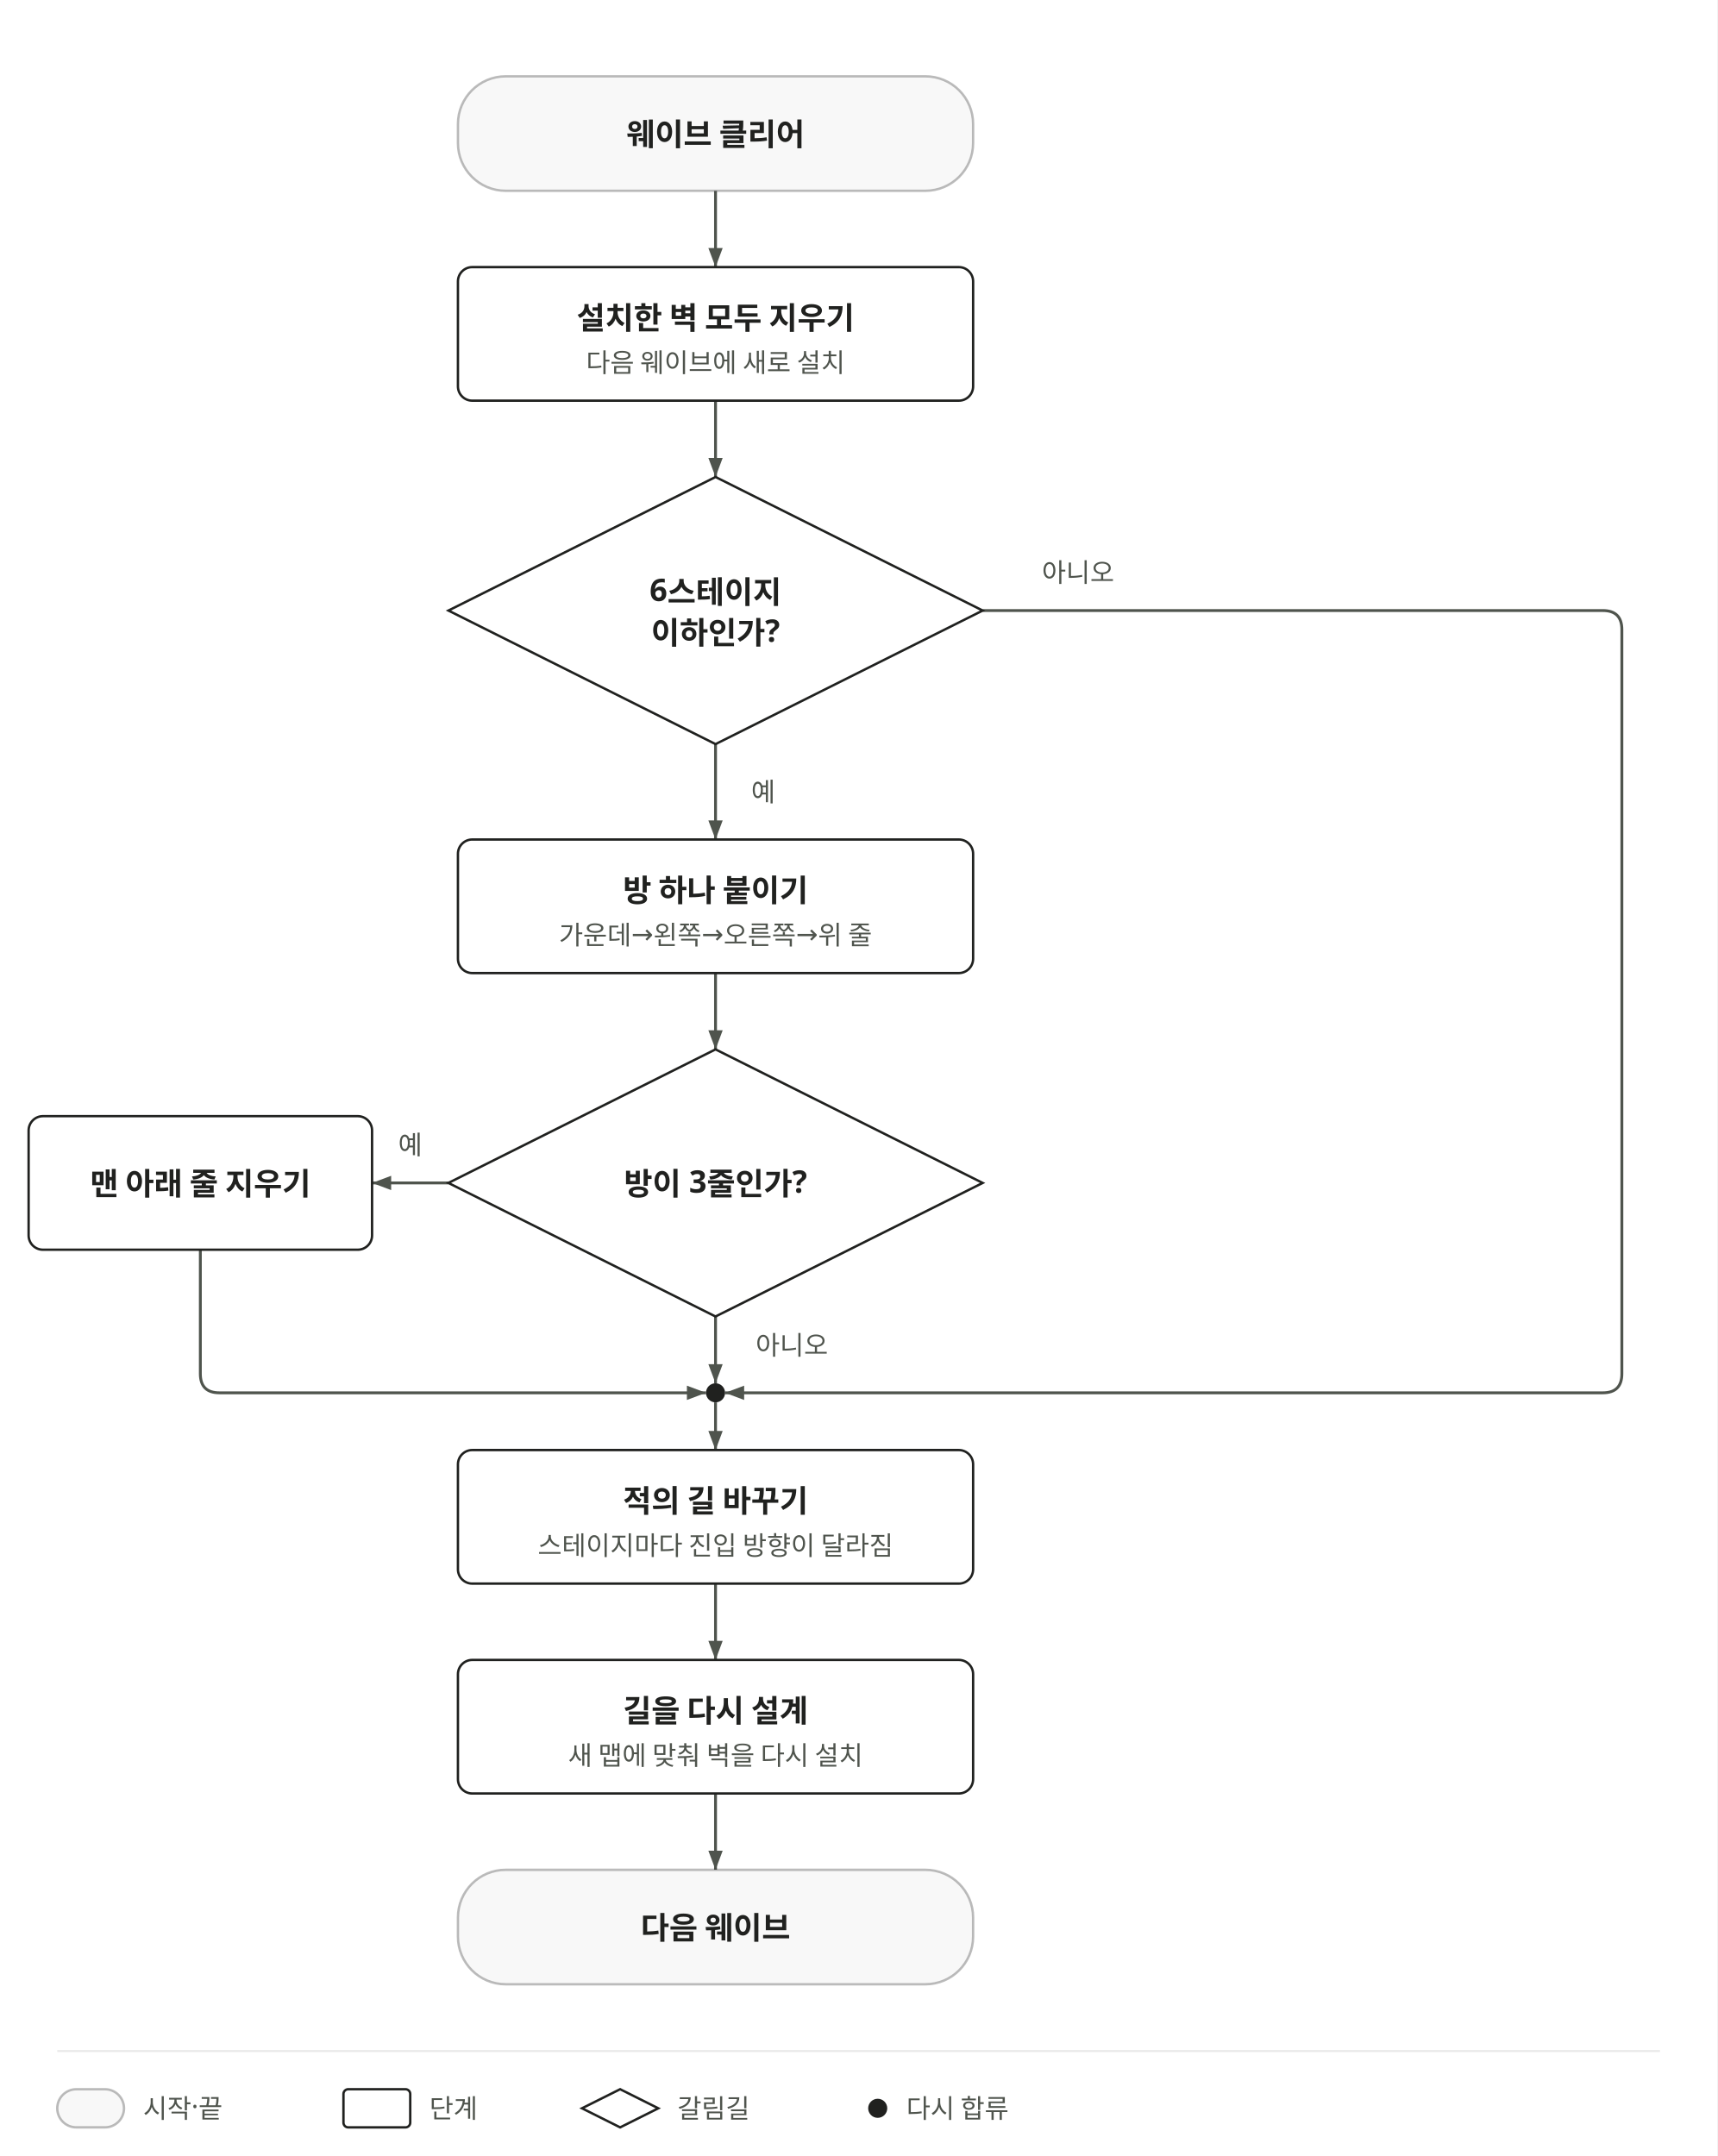
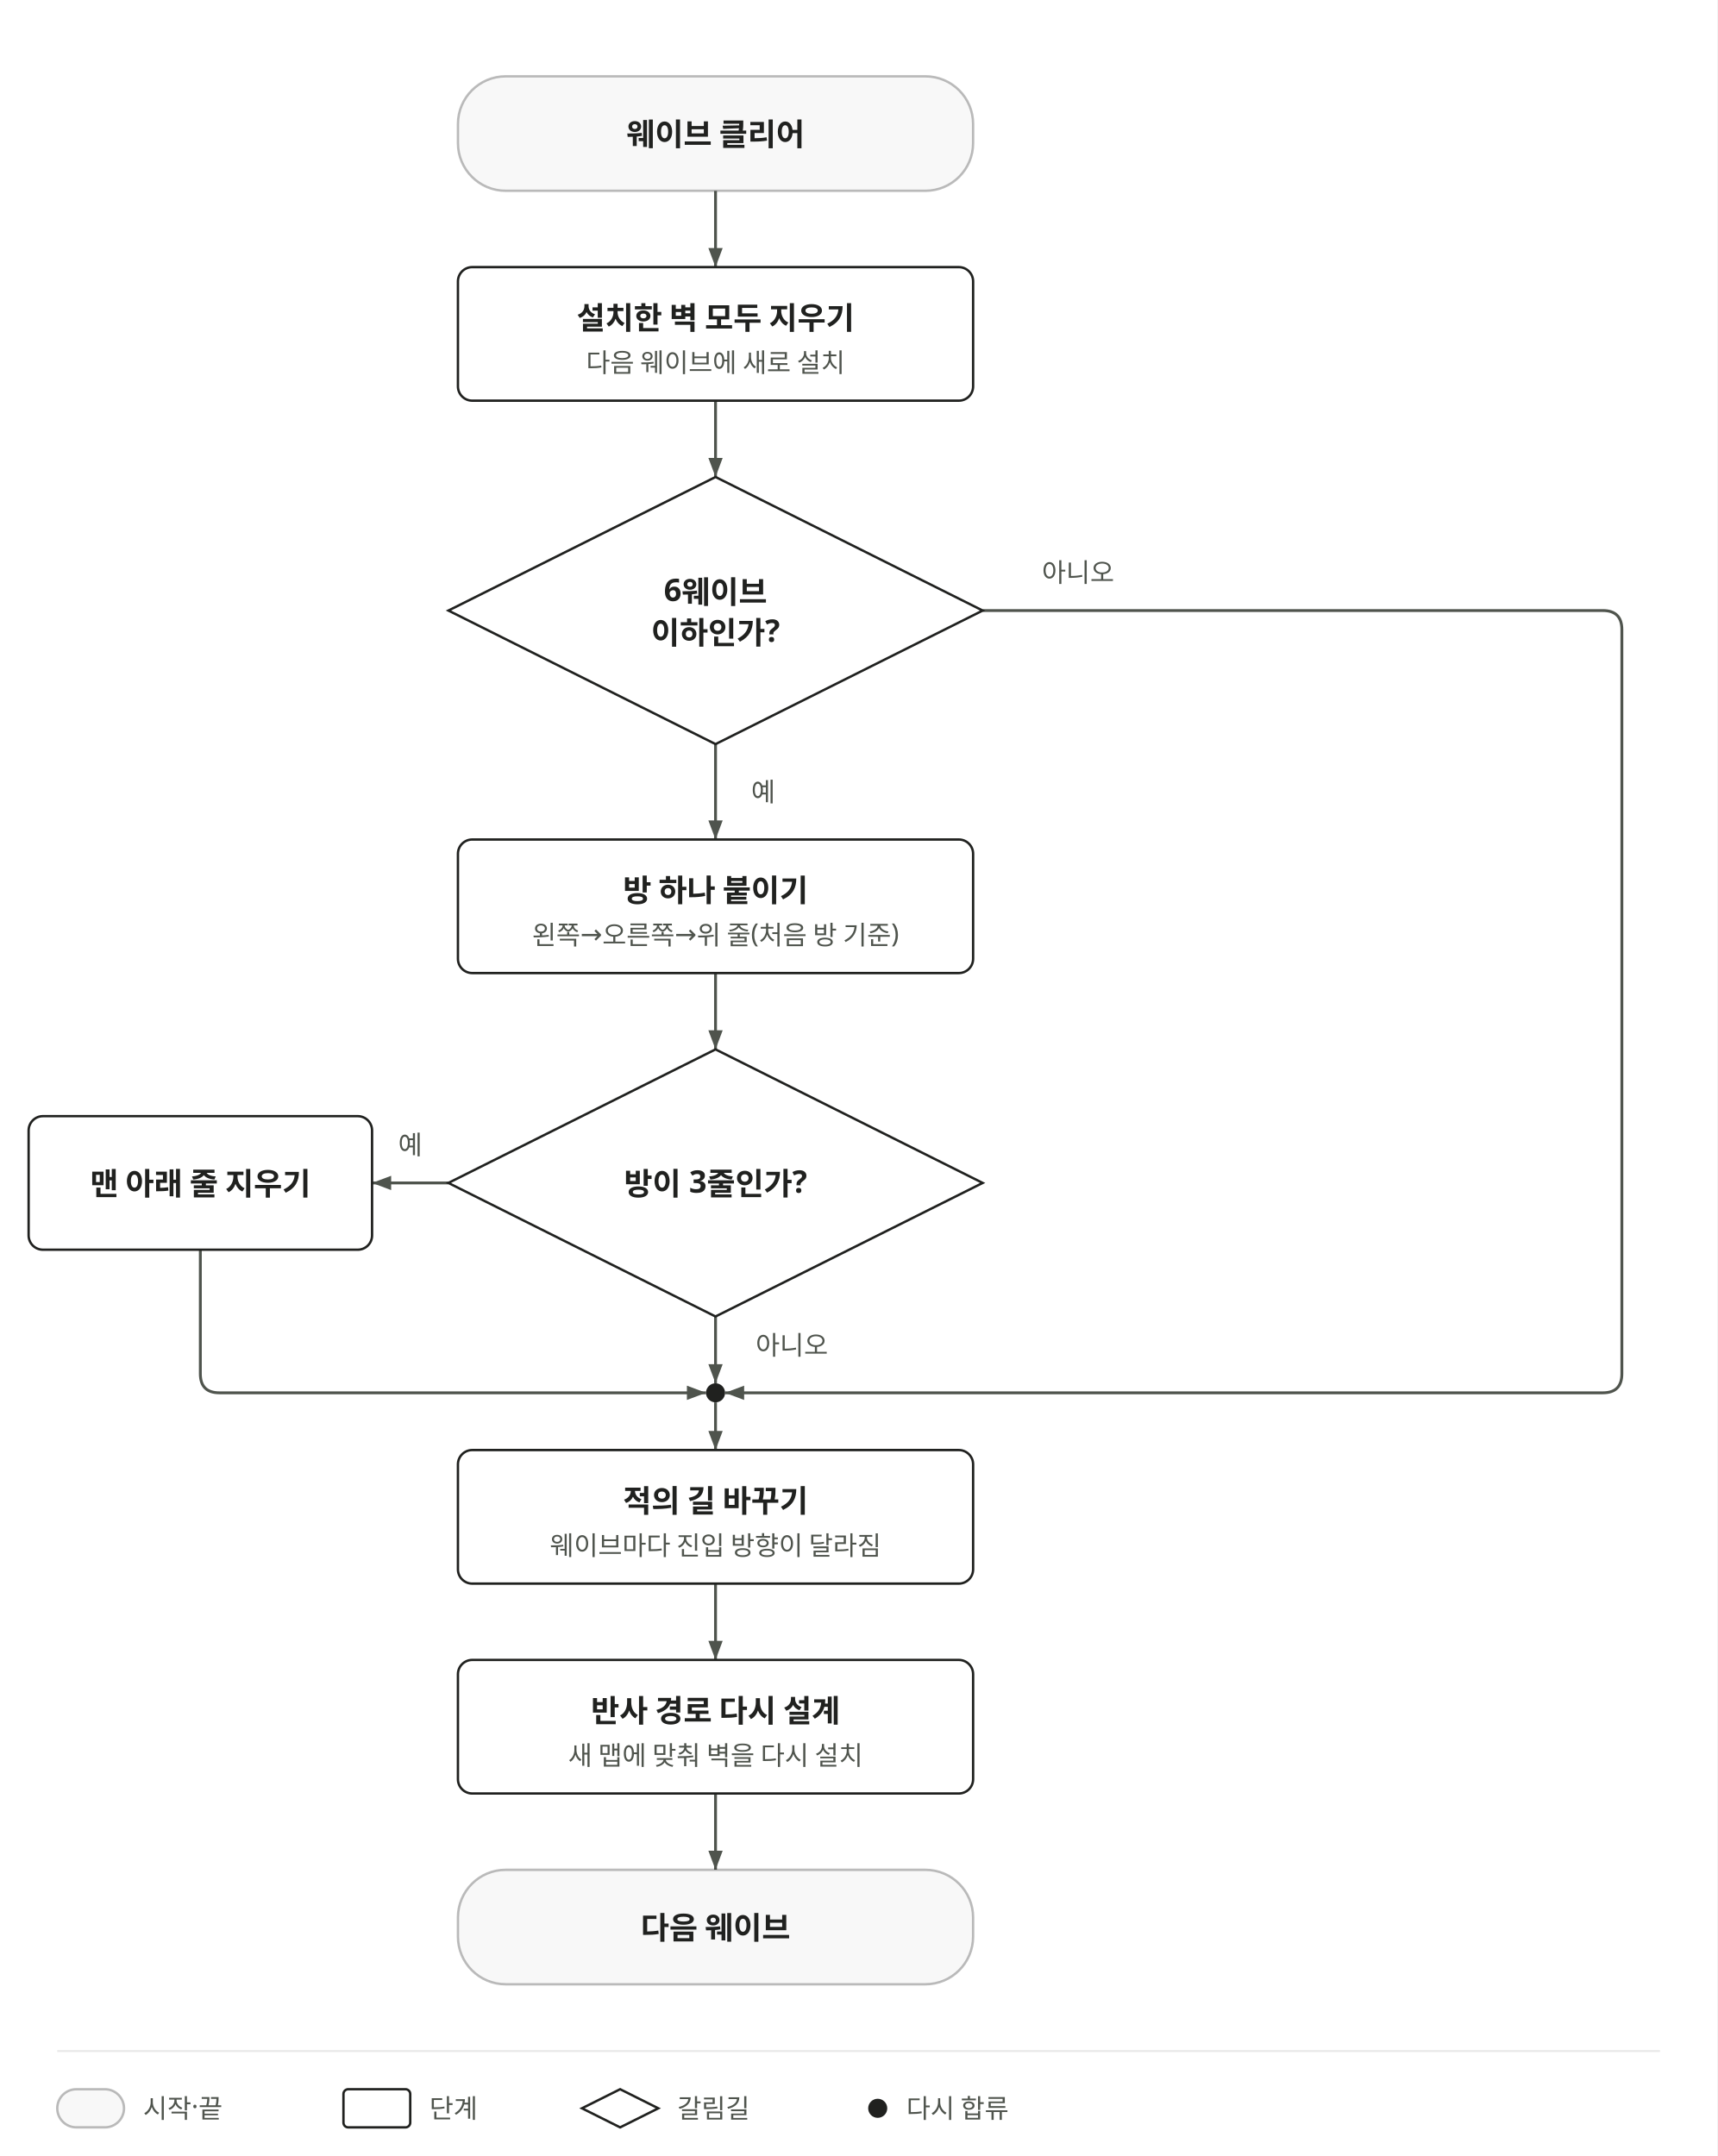
<svg xmlns="http://www.w3.org/2000/svg" viewBox="0 0 720 904">
  <rect width="100%" height="100%" fill="#ffffff" />
  <path d="M300,80 L300,112" fill="none" stroke="#4f544d" stroke-width="1.2" />
  <polygon points="300,112 297,104 303,104" fill="#4f544d" />
  <path d="M300,168 L300,200" fill="none" stroke="#4f544d" stroke-width="1.2" />
  <polygon points="300,200 297,192 303,192" fill="#4f544d" />
  <path d="M300,312 L300,352" fill="none" stroke="#4f544d" stroke-width="1.2" />
  <polygon points="300,352 297,344 303,344" fill="#4f544d" />
  <path d="M412,256 L672,256 Q680,256 680,264 L680,576 Q680,584 672,584 L304,584" fill="none" stroke="#4f544d" stroke-width="1.2" />
  <polygon points="304,584 312,581 312,587" fill="#4f544d" />
  <path d="M300,408 L300,440" fill="none" stroke="#4f544d" stroke-width="1.2" />
  <polygon points="300,440 297,432 303,432" fill="#4f544d" />
  <path d="M188,496 L156,496" fill="none" stroke="#4f544d" stroke-width="1.2" />
  <polygon points="156,496 164,493 164,499" fill="#4f544d" />
  <path d="M300,552 L300,580" fill="none" stroke="#4f544d" stroke-width="1.2" />
  <polygon points="300,580 297,572 303,572" fill="#4f544d" />
  <path d="M84,524 L84,576 Q84,584 92,584 L296,584" fill="none" stroke="#4f544d" stroke-width="1.2" />
  <polygon points="296,584 288,581 288,587" fill="#4f544d" />
  <path d="M300,588 L300,608" fill="none" stroke="#4f544d" stroke-width="1.2" />
  <polygon points="300,608 297,600 303,600" fill="#4f544d" />
  <path d="M300,664 L300,696" fill="none" stroke="#4f544d" stroke-width="1.2" />
  <polygon points="300,696 297,688 303,688" fill="#4f544d" />
  <path d="M300,752 L300,784" fill="none" stroke="#4f544d" stroke-width="1.2" />
  <polygon points="300,784 297,776 303,776" fill="#4f544d" />
  <rect x="308" y="324" width="24" height="16" rx="2" fill="#ffffff" />
  <text x="320" y="336" fill="#4f544d" font-size="11" font-weight="500" font-family="'Noto Sans KR', 'Apple SD Gothic Neo', 'Malgun Gothic', sans-serif" text-anchor="middle">예</text>
  <rect x="428" y="232" width="48" height="16" rx="2" fill="#ffffff" />
  <text x="452" y="244" fill="#4f544d" font-size="11" font-weight="500" font-family="'Noto Sans KR', 'Apple SD Gothic Neo', 'Malgun Gothic', sans-serif" text-anchor="middle">아니오</text>
  <rect x="160" y="472" width="24" height="16" rx="2" fill="#ffffff" />
  <text x="172" y="484" fill="#4f544d" font-size="11" font-weight="500" font-family="'Noto Sans KR', 'Apple SD Gothic Neo', 'Malgun Gothic', sans-serif" text-anchor="middle">예</text>
  <rect x="308" y="556" width="48" height="16" rx="2" fill="#ffffff" />
  <text x="332" y="568" fill="#4f544d" font-size="11" font-weight="500" font-family="'Noto Sans KR', 'Apple SD Gothic Neo', 'Malgun Gothic', sans-serif" text-anchor="middle">아니오</text>
  <rect x="192" y="32" width="216" height="48" rx="20" fill="#ffffff" />
  <rect x="192" y="32" width="216" height="48" rx="20" fill="rgba(32,33,31,.03)" stroke="rgba(32,33,31,.30)" stroke-width="1" />
  <text x="300" y="61" fill="#20211f" font-size="13" font-weight="800" font-family="'Noto Sans KR', 'Apple SD Gothic Neo', 'Malgun Gothic', sans-serif" text-anchor="middle">웨이브 클리어</text>
  <rect x="192" y="112" width="216" height="56" rx="6" fill="#ffffff" />
  <rect x="192" y="112" width="216" height="56" rx="6" fill="#ffffff" stroke="#20211f" stroke-width="1" />
  <text x="300" y="138" fill="#20211f" font-size="13" font-weight="800" font-family="'Noto Sans KR', 'Apple SD Gothic Neo', 'Malgun Gothic', sans-serif" text-anchor="middle">설치한 벽 모두 지우기</text>
  <text x="300" y="156" fill="#4f544d" font-size="11" font-weight="500" font-family="'Noto Sans KR', 'Apple SD Gothic Neo', 'Malgun Gothic', sans-serif" text-anchor="middle">다음 웨이브에 새로 설치</text>
  <polygon points="300,200 412,256 300,312 188,256" fill="#ffffff" stroke="#20211f" stroke-width="1" />
-   <text x="300" y="252" fill="#20211f" font-size="13" font-weight="800" font-family="'Noto Sans KR', 'Apple SD Gothic Neo', 'Malgun Gothic', sans-serif" text-anchor="middle">6스테이지</text>
+   <text x="300" y="252" fill="#20211f" font-size="13" font-weight="800" font-family="'Noto Sans KR', 'Apple SD Gothic Neo', 'Malgun Gothic', sans-serif" text-anchor="middle">6웨이브</text>
  <text x="300" y="270" fill="#20211f" font-size="13" font-weight="800" font-family="'Noto Sans KR', 'Apple SD Gothic Neo', 'Malgun Gothic', sans-serif" text-anchor="middle">이하인가?</text>
  <rect x="192" y="352" width="216" height="56" rx="6" fill="#ffffff" />
  <rect x="192" y="352" width="216" height="56" rx="6" fill="#ffffff" stroke="#20211f" stroke-width="1" />
  <text x="300" y="378" fill="#20211f" font-size="13" font-weight="800" font-family="'Noto Sans KR', 'Apple SD Gothic Neo', 'Malgun Gothic', sans-serif" text-anchor="middle">방 하나 붙이기</text>
-   <text x="300" y="396" fill="#4f544d" font-size="11" font-weight="500" font-family="'Noto Sans KR', 'Apple SD Gothic Neo', 'Malgun Gothic', sans-serif" text-anchor="middle">가운데→왼쪽→오른쪽→위 줄</text>
+   <text x="300" y="396" fill="#4f544d" font-size="11" font-weight="500" font-family="'Noto Sans KR', 'Apple SD Gothic Neo', 'Malgun Gothic', sans-serif" text-anchor="middle">왼쪽→오른쪽→위 줄(처음 방 기준)</text>
  <polygon points="300,440 412,496 300,552 188,496" fill="#ffffff" stroke="#20211f" stroke-width="1" />
  <text x="300" y="501" fill="#20211f" font-size="13" font-weight="800" font-family="'Noto Sans KR', 'Apple SD Gothic Neo', 'Malgun Gothic', sans-serif" text-anchor="middle">방이 3줄인가?</text>
  <rect x="12" y="468" width="144" height="56" rx="6" fill="#ffffff" />
  <rect x="12" y="468" width="144" height="56" rx="6" fill="#ffffff" stroke="#20211f" stroke-width="1" />
  <text x="84" y="501" fill="#20211f" font-size="13" font-weight="800" font-family="'Noto Sans KR', 'Apple SD Gothic Neo', 'Malgun Gothic', sans-serif" text-anchor="middle">맨 아래 줄 지우기</text>
  <rect x="192" y="608" width="216" height="56" rx="6" fill="#ffffff" />
  <rect x="192" y="608" width="216" height="56" rx="6" fill="#ffffff" stroke="#20211f" stroke-width="1" />
  <text x="300" y="634" fill="#20211f" font-size="13" font-weight="800" font-family="'Noto Sans KR', 'Apple SD Gothic Neo', 'Malgun Gothic', sans-serif" text-anchor="middle">적의 길 바꾸기</text>
-   <text x="300" y="652" fill="#4f544d" font-size="11" font-weight="500" font-family="'Noto Sans KR', 'Apple SD Gothic Neo', 'Malgun Gothic', sans-serif" text-anchor="middle">스테이지마다 진입 방향이 달라짐</text>
+   <text x="300" y="652" fill="#4f544d" font-size="11" font-weight="500" font-family="'Noto Sans KR', 'Apple SD Gothic Neo', 'Malgun Gothic', sans-serif" text-anchor="middle">웨이브마다 진입 방향이 달라짐</text>
  <rect x="192" y="696" width="216" height="56" rx="6" fill="#ffffff" />
  <rect x="192" y="696" width="216" height="56" rx="6" fill="#ffffff" stroke="#20211f" stroke-width="1" />
-   <text x="300" y="722" fill="#20211f" font-size="13" font-weight="800" font-family="'Noto Sans KR', 'Apple SD Gothic Neo', 'Malgun Gothic', sans-serif" text-anchor="middle">길을 다시 설계</text>
+   <text x="300" y="722" fill="#20211f" font-size="13" font-weight="800" font-family="'Noto Sans KR', 'Apple SD Gothic Neo', 'Malgun Gothic', sans-serif" text-anchor="middle">반사 경로 다시 설계</text>
  <text x="300" y="740" fill="#4f544d" font-size="11" font-weight="500" font-family="'Noto Sans KR', 'Apple SD Gothic Neo', 'Malgun Gothic', sans-serif" text-anchor="middle">새 맵에 맞춰 벽을 다시 설치</text>
  <rect x="192" y="784" width="216" height="48" rx="20" fill="#ffffff" />
  <rect x="192" y="784" width="216" height="48" rx="20" fill="rgba(32,33,31,.03)" stroke="rgba(32,33,31,.30)" stroke-width="1" />
  <text x="300" y="813" fill="#20211f" font-size="13" font-weight="800" font-family="'Noto Sans KR', 'Apple SD Gothic Neo', 'Malgun Gothic', sans-serif" text-anchor="middle">다음 웨이브</text>
  <circle cx="300" cy="584" r="4" fill="#20211f" />
  <line x1="24" y1="860" x2="696" y2="860" stroke="rgba(32,33,31,.10)" stroke-width="0.8" />
  <rect x="24" y="876" width="28" height="16" rx="8" fill="rgba(32,33,31,.03)" stroke="rgba(32,33,31,.30)" stroke-width="1" />
  <text x="60" y="888" fill="#4f544d" font-size="11" font-weight="500" font-family="'Noto Sans KR', 'Apple SD Gothic Neo', 'Malgun Gothic', sans-serif" text-anchor="start">시작·끝</text>
  <rect x="144" y="876" width="28" height="16" rx="2" fill="#ffffff" stroke="#20211f" stroke-width="1" />
  <text x="180" y="888" fill="#4f544d" font-size="11" font-weight="500" font-family="'Noto Sans KR', 'Apple SD Gothic Neo', 'Malgun Gothic', sans-serif" text-anchor="start">단계</text>
  <polygon points="244,884 260,876 276,884 260,892" fill="#ffffff" stroke="#20211f" stroke-width="1" />
  <text x="284" y="888" fill="#4f544d" font-size="11" font-weight="500" font-family="'Noto Sans KR', 'Apple SD Gothic Neo', 'Malgun Gothic', sans-serif" text-anchor="start">갈림길</text>
  <circle cx="368" cy="884" r="4" fill="#20211f" />
  <text x="380" y="888" fill="#4f544d" font-size="11" font-weight="500" font-family="'Noto Sans KR', 'Apple SD Gothic Neo', 'Malgun Gothic', sans-serif" text-anchor="start">다시 합류</text>
</svg>
